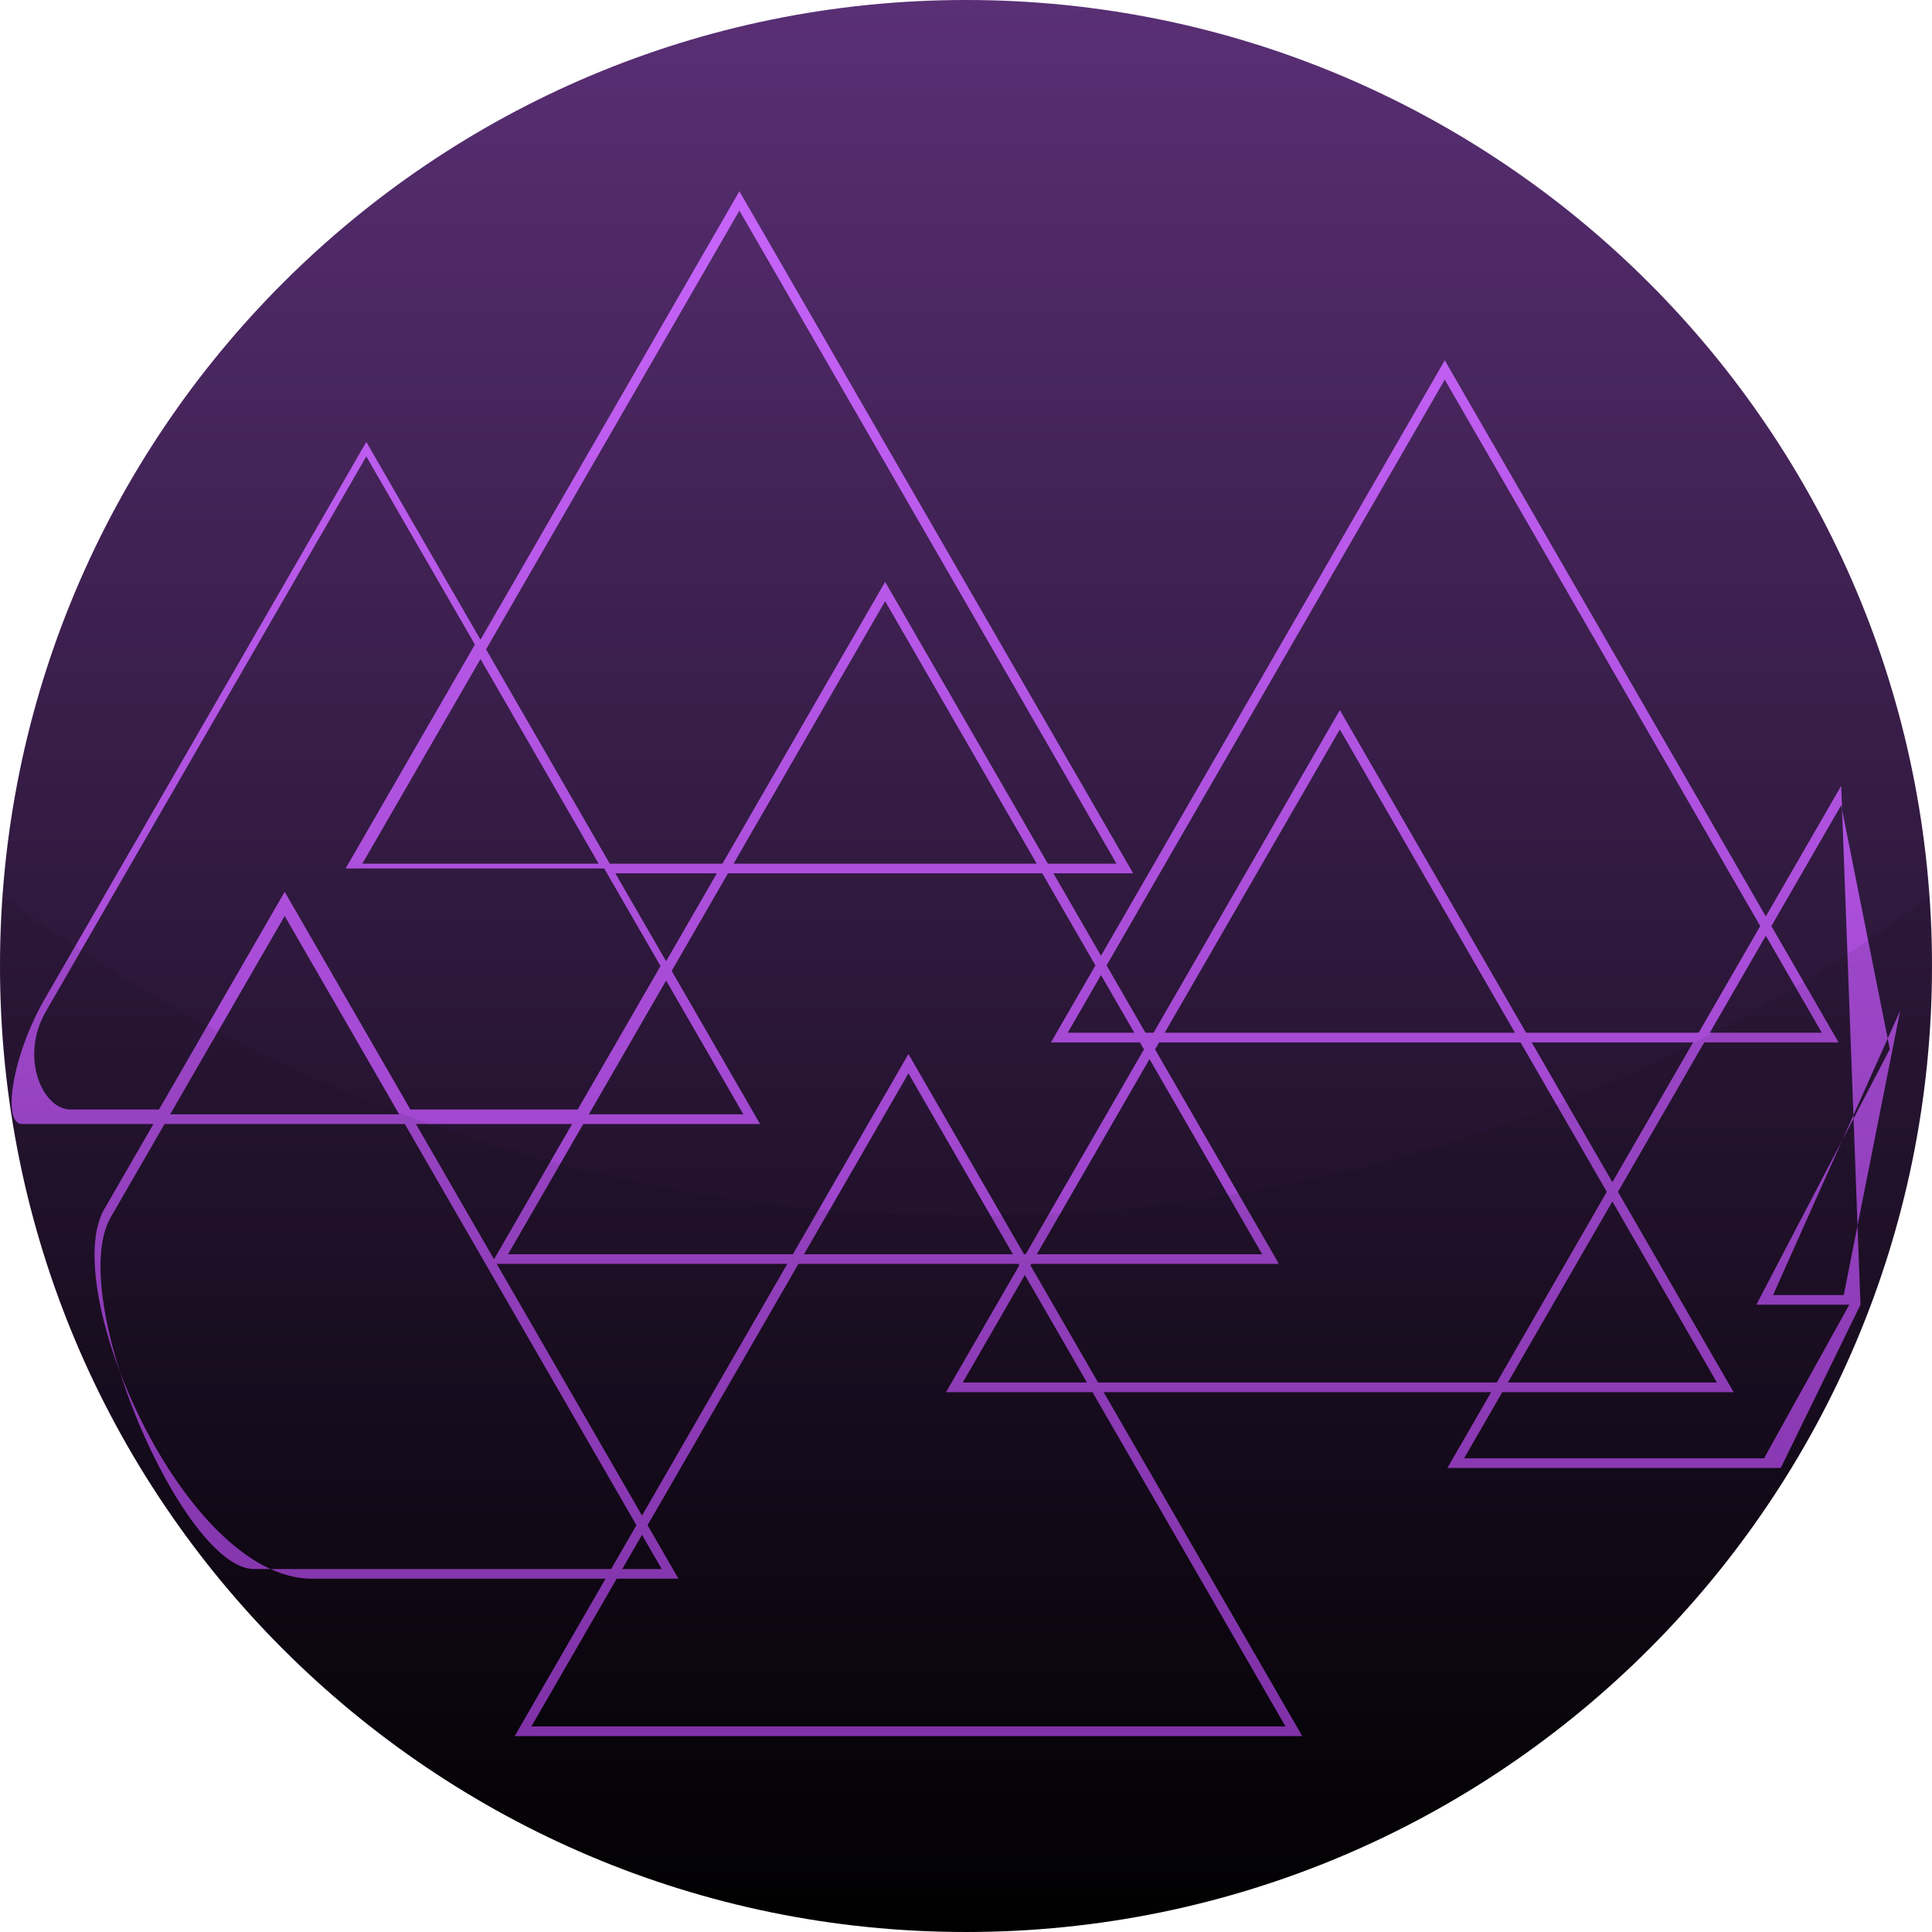
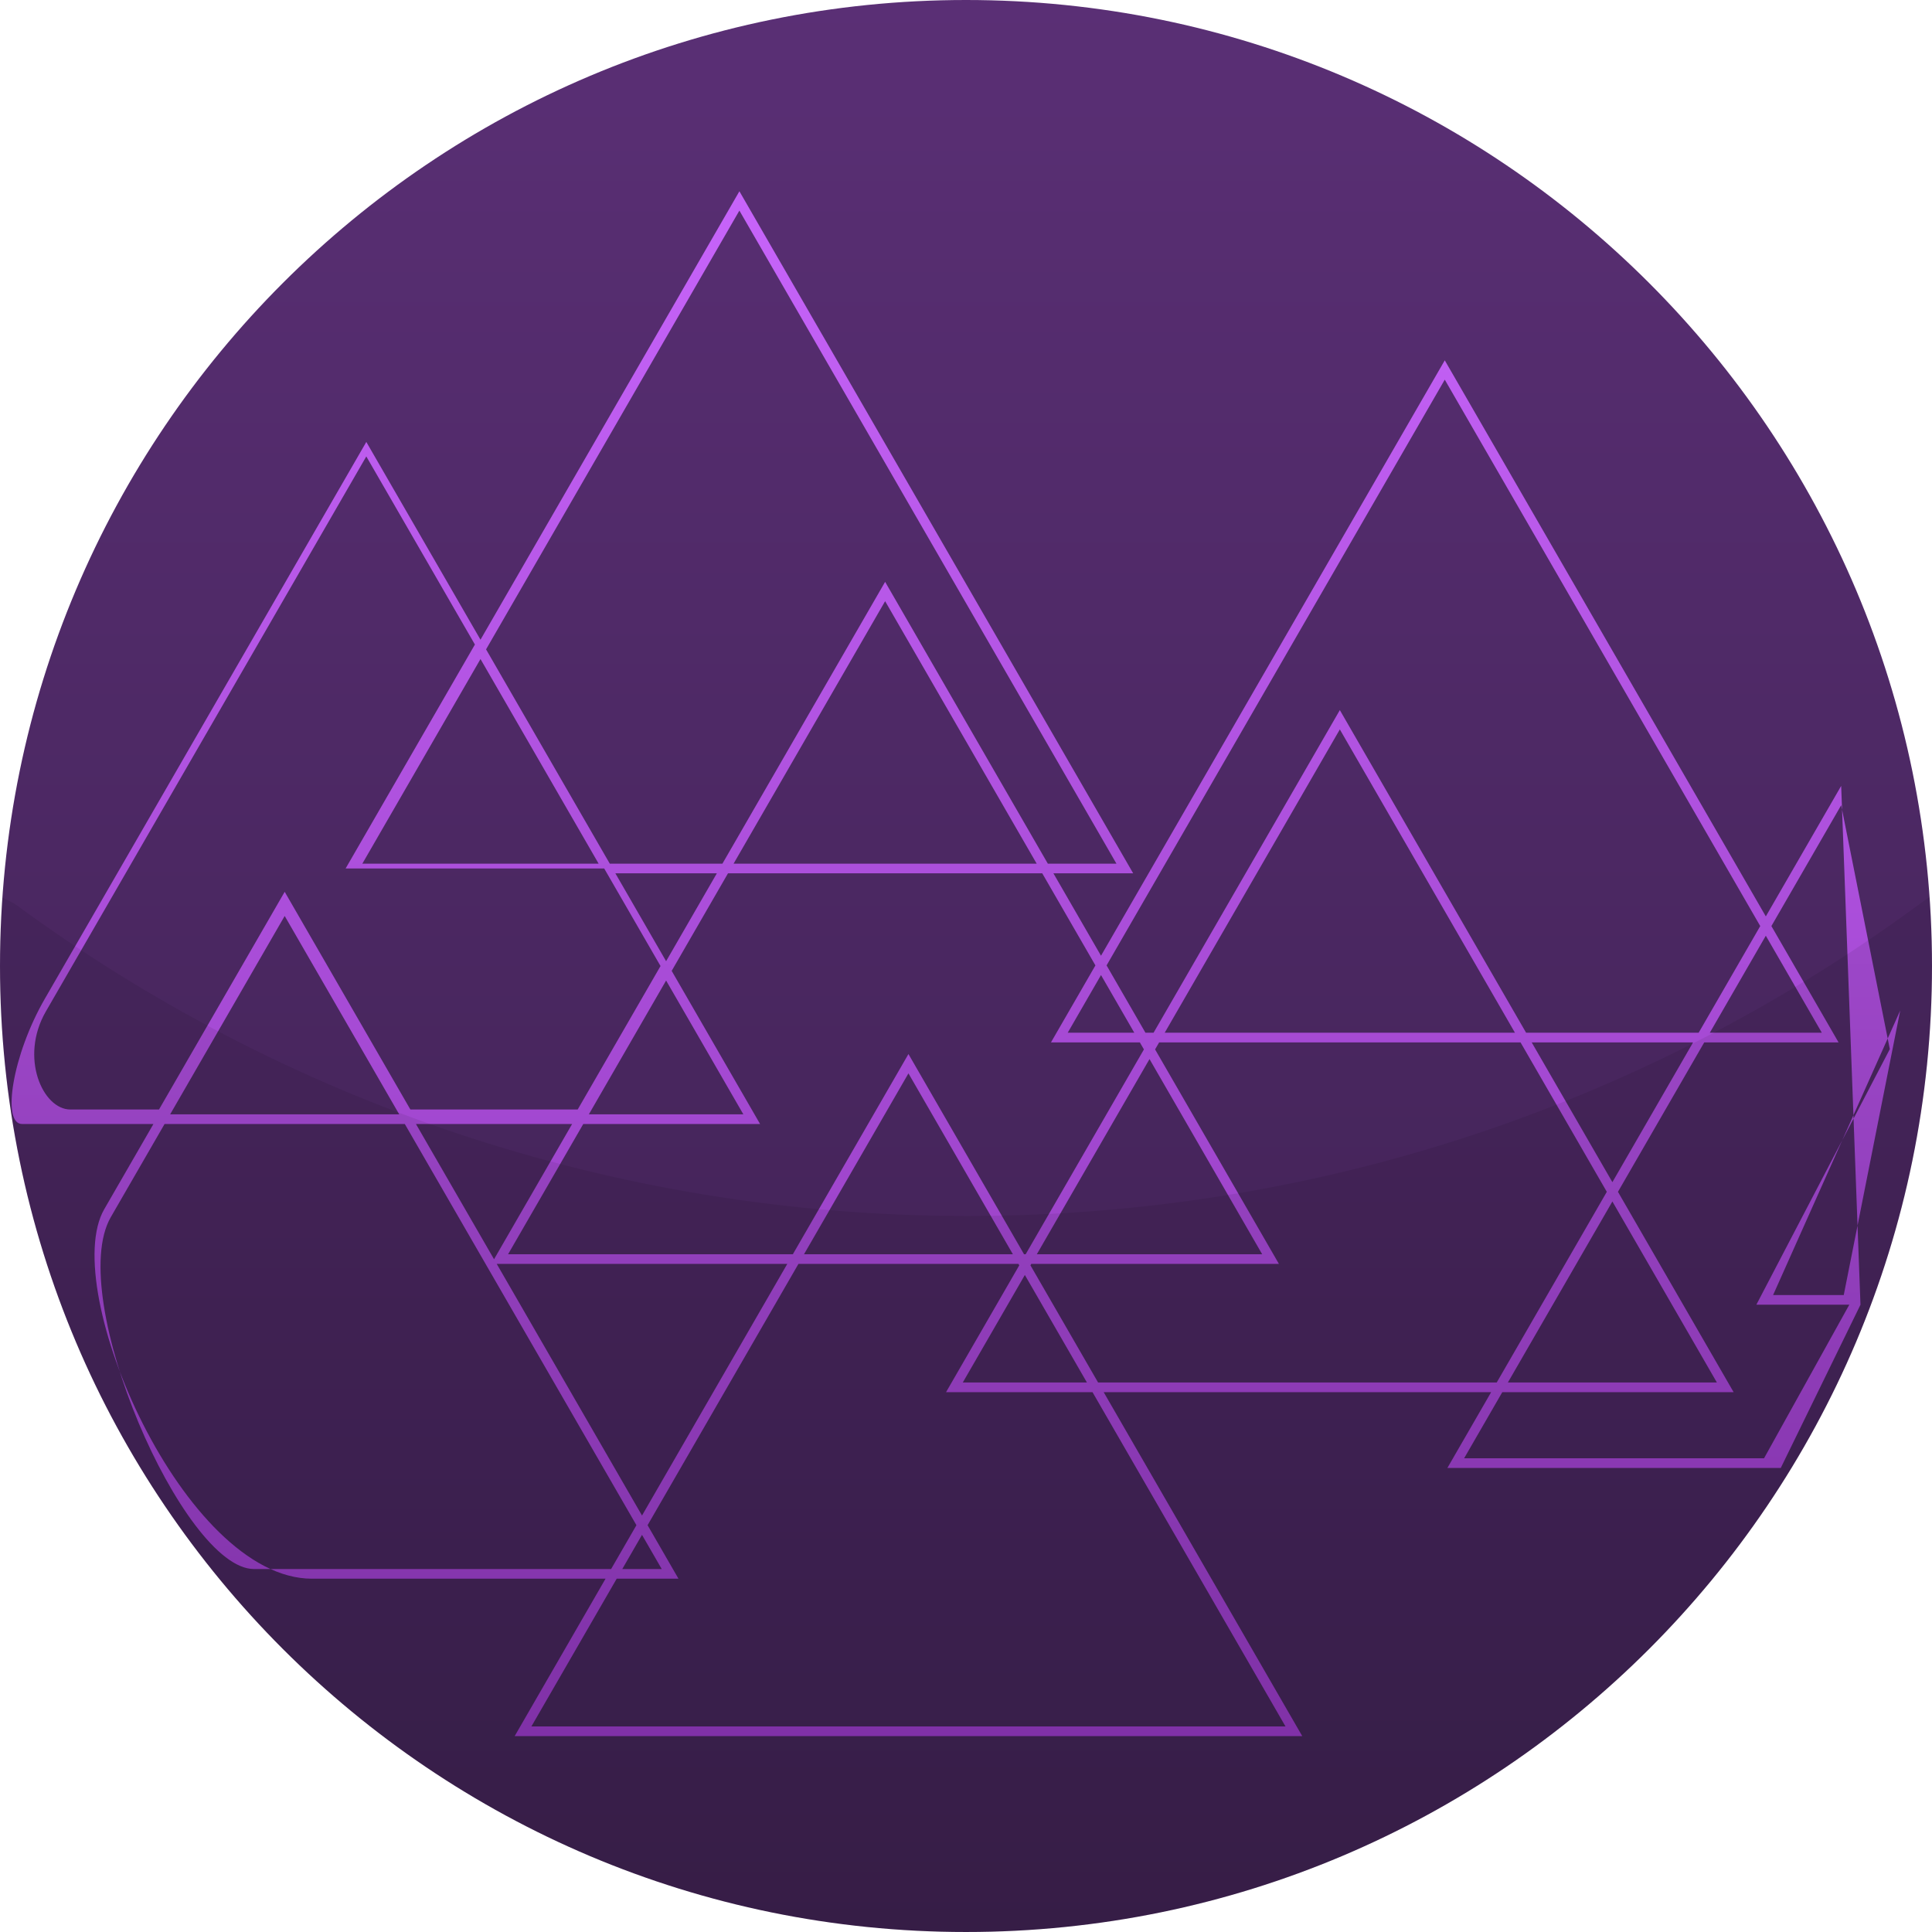
<svg xmlns="http://www.w3.org/2000/svg" version="1.1" width="360.077" height="360.077" viewBox="0,0,360.077,360.077">
  <defs>
    <linearGradient x1="320" y1="0" x2="320" y2="360.077" gradientUnits="userSpaceOnUse" id="color-1">
      <stop offset="0" stop-color="#5a2f75" />
-       <stop offset="1" stop-color="#000000" />
+       <stop offset="1" stop-color="#3a1f4c" />
    </linearGradient>
    <linearGradient x1="366.857" y1="35.648" x2="366.857" y2="323.565" gradientUnits="userSpaceOnUse" id="color-2">
      <stop offset="0" stop-color="#c764fa" />
      <stop offset="1" stop-color="#8a35b5" />
    </linearGradient>
  </defs>
  <g transform="translate(-139.9615,0)">
    <g stroke-miterlimit="10">
      <path d="M139.962,180.038c0,-99.433 80.606,-180.038 180.038,-180.038c99.433,0 180.038,80.606 180.038,180.038c0,99.433 -80.606,180.038 -180.038,180.038c-99.433,0 -180.038,-80.606 -180.038,-180.038z" fill="url(#color-1)" fill-rule="nonzero" stroke="none" stroke-width="1" />
      <path d="M351.158,162.766h-14.866l8.869,15.361l64.07,-110.971l59.836,103.639l14.045,-24.326l3.597,96.697l-14.856,30.422h-62.133l8.155,-14.125h-72.217l37.01,64.103h-146.784l16.937,-29.335c0,0 -34.836,0 -54.715,0c-23.806,0 -47.312,-53.976 -38.714,-68.87c4.128,-7.151 9.166,-15.876 9.166,-15.876c0,0 -18.275,0 -24.485,0c-3.813,0 -1.839,-12.806 4.262,-23.373c12.853,-22.262 59.898,-103.746 59.898,-103.746l21.281,36.859l48.254,-83.578zM463.065,259.463l-21.557,-37.336l16.081,-27.852h25.033l-12.516,-21.679l13.005,-22.526l9.065,45.465l-24.873,47.631h17.324l-15.892,28.621h-55.898l7.115,-12.324zM420.992,257.662h38.955l-19.477,-33.736zM423.35,194.274h-67.352l-0.757,1.311l23.079,39.975h-46.159l-0.152,0.264l12.609,21.838h74.296l20.517,-35.536zM425.429,194.274h30.082l-15.041,26.052zM389.673,132.345l-34.715,60.129h-1.514l-7.244,-12.546l63.03,-109.171l58.797,101.839l-11.477,19.878h-32.161zM389.673,135.945l32.637,56.528h-65.274zM331.121,233.76h-0.304l-21.543,-37.313l-21.543,37.313h-53.077l14.015,-24.275h32.953l-16.477,-28.538l10.497,-18.18h58.57l9.908,17.161l-8.283,14.347h16.566l0.757,1.311zM354.201,197.386l21,36.374h-42.001zM316.282,259.463h27.296l35.97,62.302h-140.547l15.897,-27.535h11.514l-5.757,-9.972l28.116,-48.698h41.006l0.152,0.264zM319.4,257.662l11.569,-20.038l11.569,20.038zM338.957,192.474l6.204,-10.746l6.204,10.746zM479.504,192.474l-10.437,-18.078l-10.437,18.078zM153.077,206.784c5.384,0 16.519,0 16.519,0l23.425,-40.573l23.424,40.573h31.185l15.437,-26.738l-10.496,-18.18h-48.197l24.098,-41.74l-20.241,-35.059c0,0 -47.933,83.023 -59.717,103.433c-4.954,8.581 -0.588,18.284 4.563,18.284zM251.532,160.966h-44.039l22.02,-38.139zM277.766,39.248l70.273,121.717h-12.787l-30.324,-52.524l-30.324,52.524h-20.993l-23.059,-39.939zM273.564,162.766h-18.914l9.457,16.38zM276.682,160.966h56.491l-28.246,-48.923zM215.405,209.485l43.171,74.774l-4.718,8.171c0,0 -64.362,0 -66.561,0c-13.177,0 -35.252,-50.747 -26.678,-65.598c4.409,-7.637 10.015,-17.347 10.015,-17.347zM193.02,170.712l-21.346,36.972h42.691zM246.591,209.485l-14.553,25.207l-14.554,-25.207zM278.505,207.684h-28.795l14.397,-24.938zM286.692,235.56h-54.153l27.077,46.898zM263.294,292.43h-7.357l3.678,-6.371zM328.737,233.76l-19.463,-33.712l-19.464,33.712zM483.591,241.365h-13.17l23.694,-53.036z" fill="url(#color-2)" fill-rule="evenodd" stroke="none" stroke-width="1" />
      <path d="M142.646,168.406c49.715,36.596 111.131,58.22 177.597,58.22c66.636,0 128.195,-21.734 177.976,-58.499l1.365,-0.962c0.3,4.252 0.453,8.545 0.453,12.874c0,99.433 -80.606,180.038 -180.038,180.038c-99.433,0 -180.038,-80.606 -180.038,-180.038v0c0,-4.287 0.15,-8.538 0.444,-12.75z" fill-opacity="0.075" fill="#000000" fill-rule="nonzero" stroke="#000000" stroke-width="0" />
    </g>
  </g>
</svg>
